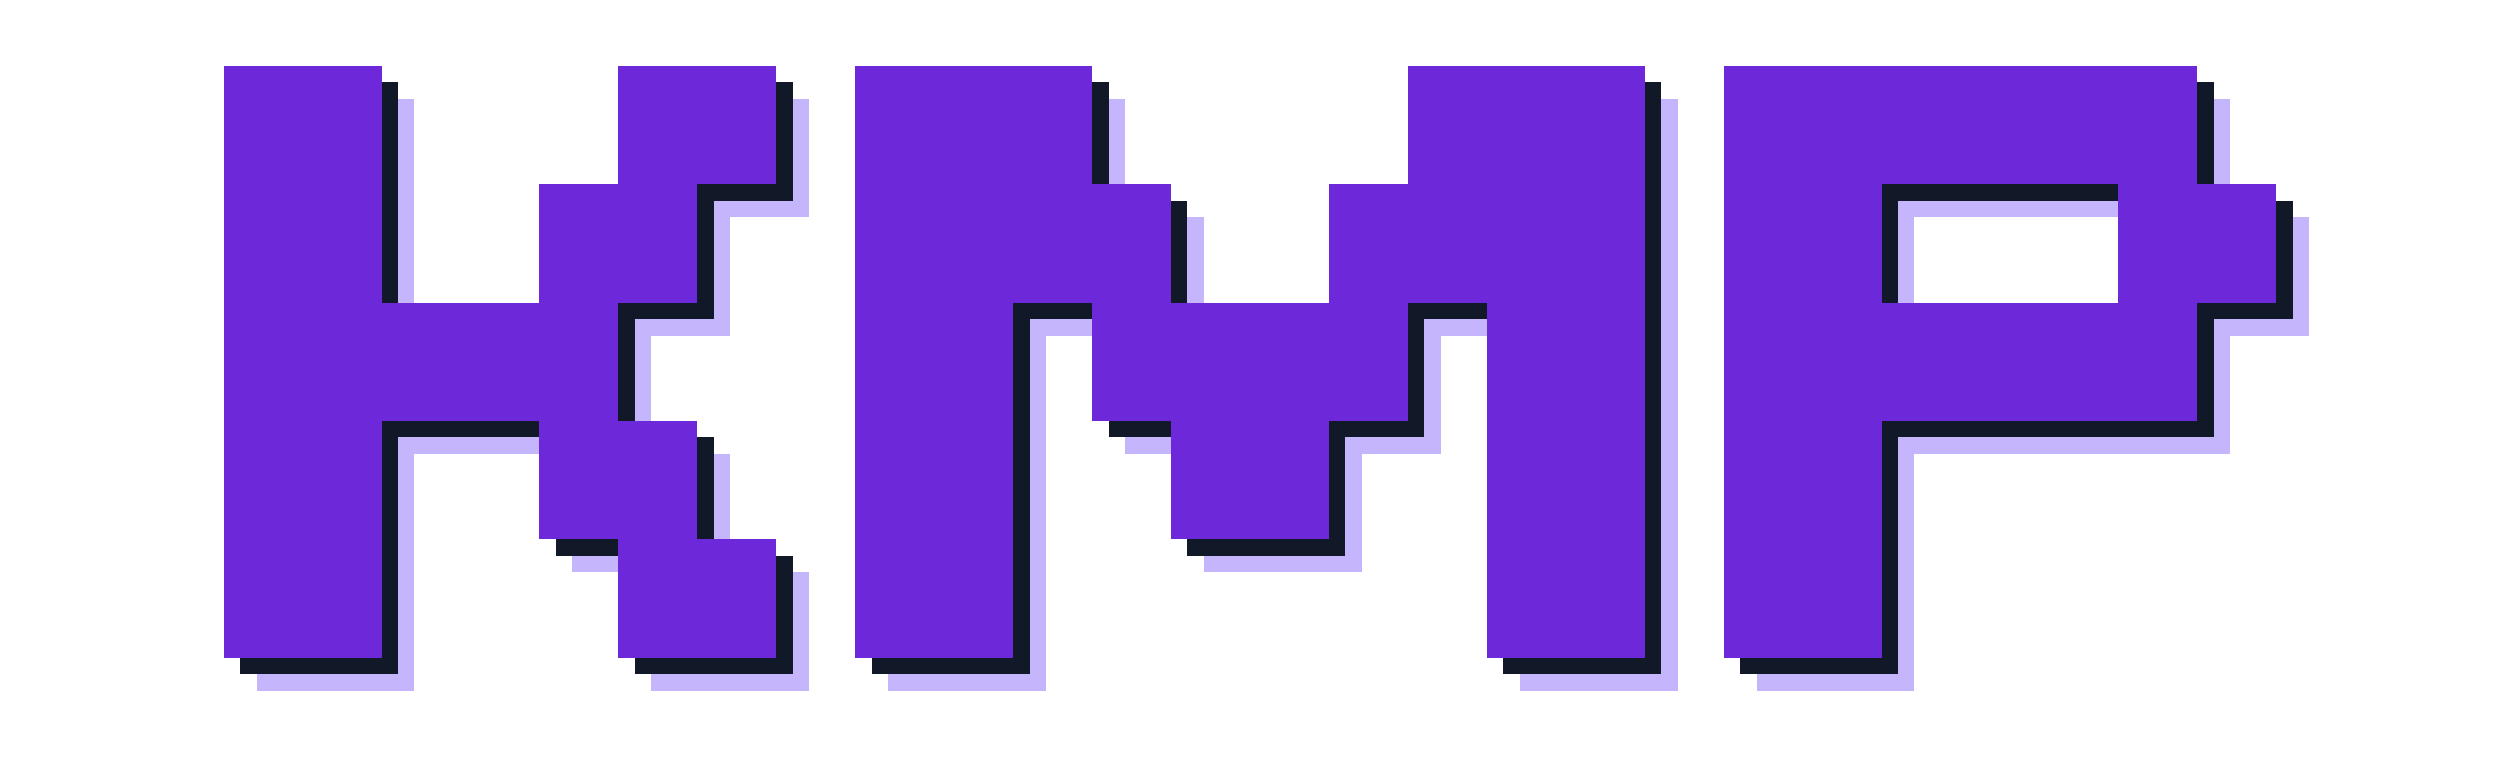
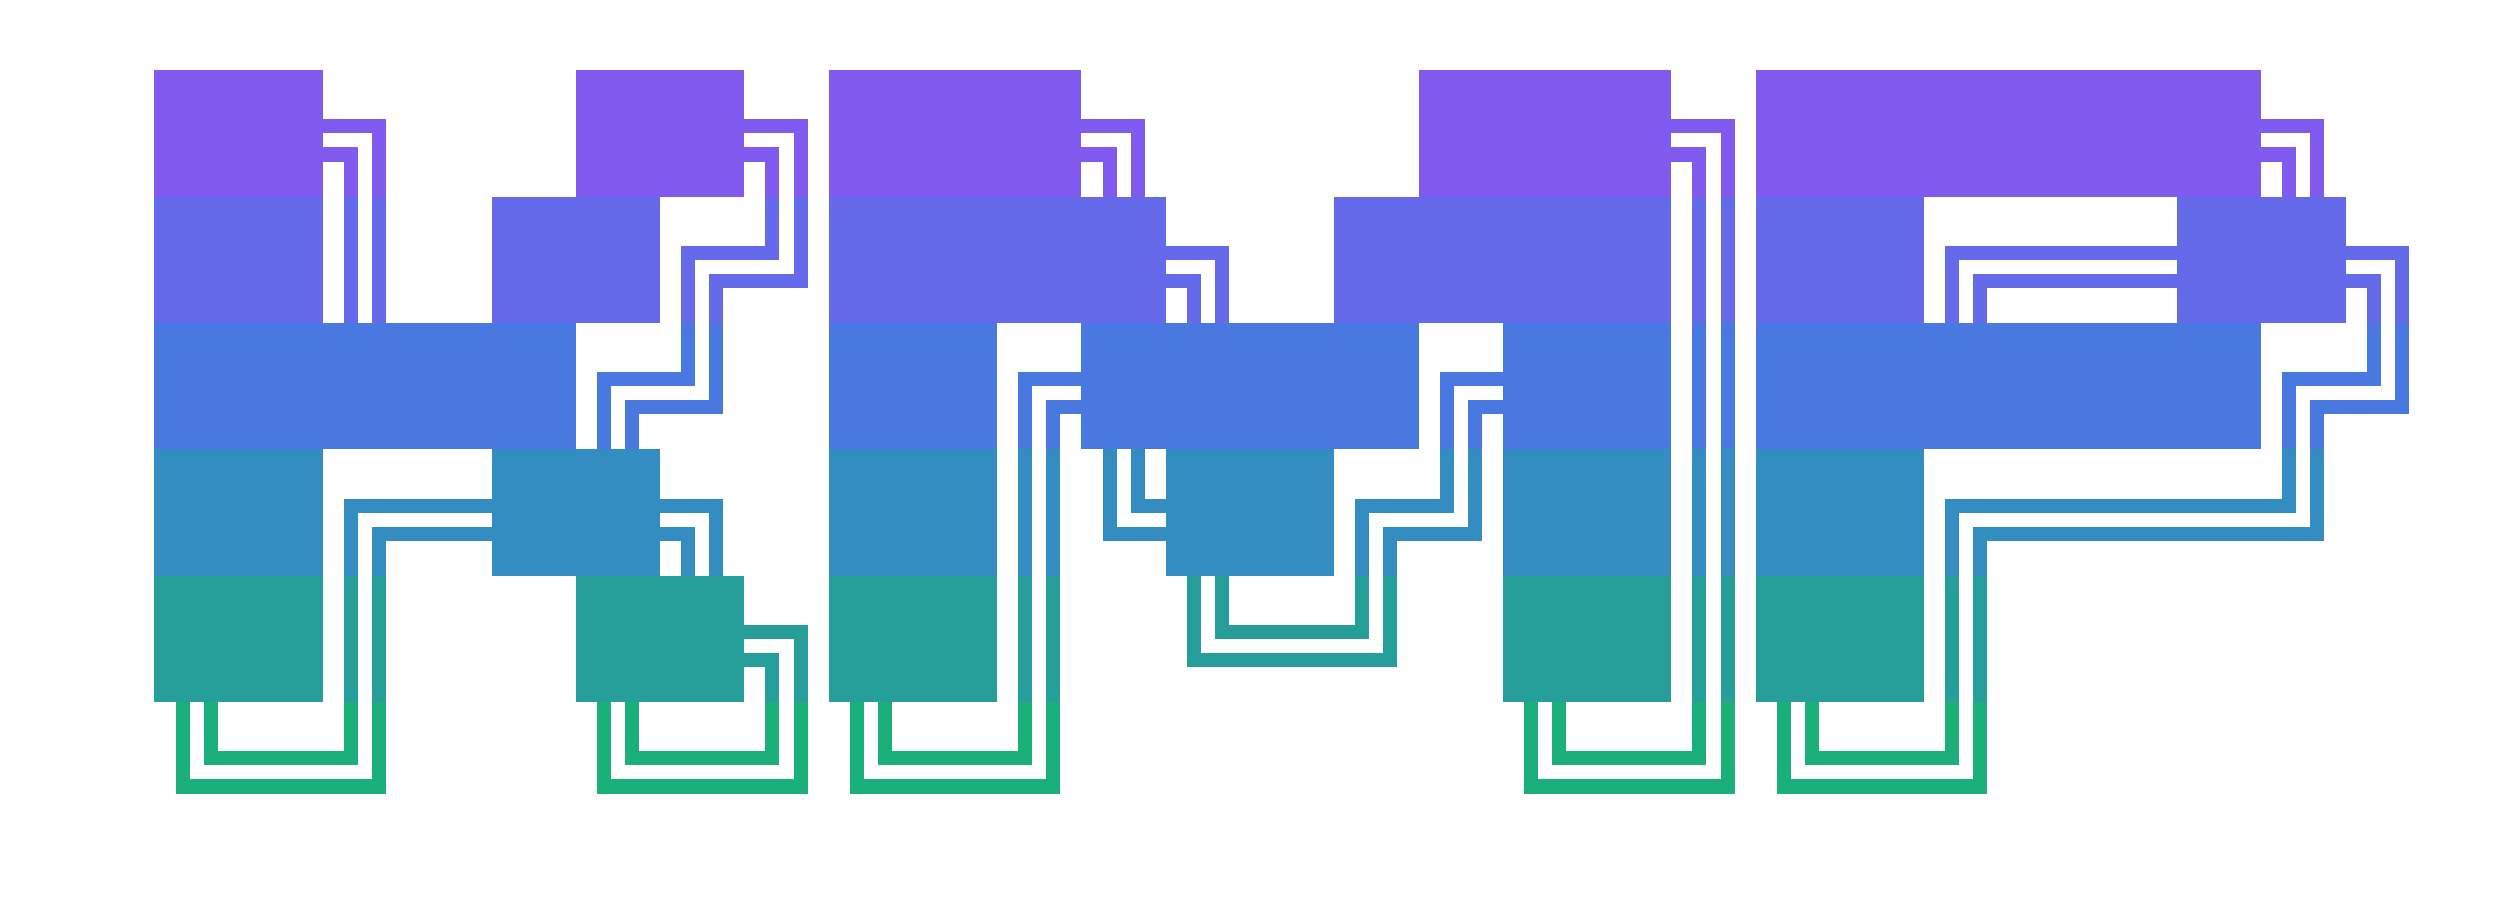
- <svg xmlns="http://www.w3.org/2000/svg" width="760" height="230" viewBox="0 0 760 230" role="img" aria-labelledby="title description">
-   <style>
-     .main { fill: #6d28d9; }
-     .shadow-near { fill: #111827; }
-     .shadow-far { fill: #c4b5fd; }
-     @media (prefers-color-scheme: dark) {
-       .main { fill: #c4b5fd; }
-       .shadow-near { fill: #080b12; }
-       .shadow-far { fill: #8b5cf6; }
-     }
-   </style>
-   <defs>
-     <g id="kmp-blocks" shape-rendering="crispEdges">
-       <rect x="68" y="20" width="48" height="36" />
-       <rect x="188" y="20" width="48" height="36" />
-       <rect x="260" y="20" width="72" height="36" />
-       <rect x="428" y="20" width="72" height="36" />
-       <rect x="524" y="20" width="144" height="36" />
-       <rect x="68" y="56" width="48" height="36" />
-       <rect x="164" y="56" width="48" height="36" />
-       <rect x="260" y="56" width="96" height="36" />
-       <rect x="404" y="56" width="96" height="36" />
-       <rect x="524" y="56" width="48" height="36" />
-       <rect x="644" y="56" width="48" height="36" />
-       <rect x="68" y="92" width="120" height="36" />
-       <rect x="260" y="92" width="48" height="36" />
-       <rect x="332" y="92" width="96" height="36" />
-       <rect x="452" y="92" width="48" height="36" />
-       <rect x="524" y="92" width="144" height="36" />
-       <rect x="68" y="128" width="48" height="36" />
-       <rect x="164" y="128" width="48" height="36" />
-       <rect x="260" y="128" width="48" height="36" />
-       <rect x="356" y="128" width="48" height="36" />
-       <rect x="452" y="128" width="48" height="36" />
-       <rect x="524" y="128" width="48" height="36" />
-       <rect x="68" y="164" width="48" height="36" />
-       <rect x="188" y="164" width="48" height="36" />
-       <rect x="260" y="164" width="48" height="36" />
-       <rect x="452" y="164" width="48" height="36" />
-       <rect x="524" y="164" width="48" height="36" />
-     </g>
-   </defs>
-   <use href="#kmp-blocks" class="shadow-far" transform="translate(10 10)" />
-   <use href="#kmp-blocks" class="shadow-near" transform="translate(5 5)" />
-   <use href="#kmp-blocks" class="main" />
+ <svg xmlns="http://www.w3.org/2000/svg" width="712" height="256" viewBox="0 0 712 256" role="img" aria-labelledby="title description">
+   <g shape-rendering="crispEdges">
+     <path fill="#815bf0" d="M44 20h24v36h-24zM68 20h24v36h-24zM92 34h18v4h-18zM106 34h4v22h-4zM92 42h10v4h-10zM98 42h4v14h-4zM164 20h24v36h-24zM188 20h24v36h-24zM212 34h18v4h-18zM226 34h4v22h-4zM212 42h10v4h-10zM218 42h4v14h-4zM236 20h24v36h-24zM260 20h24v36h-24zM284 20h24v36h-24zM308 34h18v4h-18zM322 34h4v22h-4zM308 42h10v4h-10zM314 42h4v14h-4zM404 20h24v36h-24zM428 20h24v36h-24zM452 20h24v36h-24zM476 34h18v4h-18zM490 34h4v22h-4zM476 42h10v4h-10zM482 42h4v14h-4zM500 20h24v36h-24zM524 20h24v36h-24zM548 20h24v36h-24zM572 20h24v36h-24zM596 20h24v36h-24zM620 20h24v36h-24zM644 34h18v4h-18zM658 34h4v22h-4zM644 42h10v4h-10zM650 42h4v14h-4z" />
+     <path fill="#646ae9" d="M44 56h24v36h-24zM68 56h24v36h-24zM98 56h4v36h-4zM106 56h4v36h-4zM140 56h24v36h-24zM164 56h24v36h-24zM194 70h18v4h-18zM194 70h4v22h-4zM202 78h10v4h-10zM202 78h4v14h-4zM226 56h4v26h-4zM212 78h18v4h-18zM218 56h4v18h-4zM212 70h10v4h-10zM236 56h24v36h-24zM260 56h24v36h-24zM284 56h24v36h-24zM308 56h24v36h-24zM332 70h18v4h-18zM346 70h4v22h-4zM332 78h10v4h-10zM338 78h4v14h-4zM380 56h24v36h-24zM404 56h24v36h-24zM428 56h24v36h-24zM452 56h24v36h-24zM482 56h4v36h-4zM490 56h4v36h-4zM500 56h24v36h-24zM524 56h24v36h-24zM554 70h18v4h-18zM554 70h4v22h-4zM562 78h10v4h-10zM562 78h4v14h-4zM572 70h24v4h-24zM572 78h24v4h-24zM596 70h24v4h-24zM596 78h24v4h-24zM620 56h24v36h-24zM644 56h24v36h-24zM668 70h18v4h-18zM682 70h4v22h-4zM668 78h10v4h-10zM674 78h4v14h-4z" />
+     <path fill="#4878e0" d="M44 92h24v36h-24zM68 92h24v36h-24zM92 92h24v36h-24zM116 92h24v36h-24zM140 92h24v36h-24zM170 106h18v4h-18zM170 106h4v22h-4zM178 114h10v4h-10zM178 114h4v14h-4zM202 92h4v26h-4zM188 114h18v4h-18zM194 92h4v18h-4zM188 106h10v4h-10zM236 92h24v36h-24zM260 92h24v36h-24zM290 106h18v4h-18zM290 106h4v22h-4zM298 114h10v4h-10zM298 114h4v14h-4zM308 92h24v36h-24zM332 92h24v36h-24zM356 92h24v36h-24zM380 92h24v36h-24zM410 106h18v4h-18zM410 106h4v22h-4zM418 114h10v4h-10zM418 114h4v14h-4zM428 92h24v36h-24zM452 92h24v36h-24zM482 92h4v36h-4zM490 92h4v36h-4zM500 92h24v36h-24zM524 92h24v36h-24zM548 92h24v36h-24zM572 92h24v36h-24zM596 92h24v36h-24zM620 92h24v36h-24zM650 106h18v4h-18zM650 106h4v22h-4zM658 114h10v4h-10zM658 114h4v14h-4zM682 92h4v26h-4zM668 114h18v4h-18zM674 92h4v18h-4zM668 106h10v4h-10z" />
+     <path fill="#348dc0" d="M44 128h24v36h-24zM68 128h24v36h-24zM98 142h18v4h-18zM98 142h4v22h-4zM106 150h10v4h-10zM106 150h4v14h-4zM116 142h24v4h-24zM116 150h24v4h-24zM140 128h24v36h-24zM164 128h24v36h-24zM188 142h18v4h-18zM202 142h4v22h-4zM188 150h10v4h-10zM194 150h4v14h-4zM236 128h24v36h-24zM260 128h24v36h-24zM290 128h4v36h-4zM298 128h4v36h-4zM314 128h4v26h-4zM314 150h18v4h-18zM322 128h4v18h-4zM322 142h10v4h-10zM332 128h24v36h-24zM356 128h24v36h-24zM386 142h18v4h-18zM386 142h4v22h-4zM394 150h10v4h-10zM394 150h4v14h-4zM418 128h4v26h-4zM404 150h18v4h-18zM410 128h4v18h-4zM404 142h10v4h-10zM428 128h24v36h-24zM452 128h24v36h-24zM482 128h4v36h-4zM490 128h4v36h-4zM500 128h24v36h-24zM524 128h24v36h-24zM554 142h18v4h-18zM554 142h4v22h-4zM562 150h10v4h-10zM562 150h4v14h-4zM572 142h24v4h-24zM572 150h24v4h-24zM596 142h24v4h-24zM596 150h24v4h-24zM620 142h24v4h-24zM620 150h24v4h-24zM658 128h4v26h-4zM644 150h18v4h-18zM650 128h4v18h-4zM644 142h10v4h-10z" />
+     <path fill="#269f9b" d="M44 164h24v36h-24zM68 164h24v36h-24zM98 164h4v36h-4zM106 164h4v36h-4zM164 164h24v36h-24zM188 164h24v36h-24zM212 178h18v4h-18zM226 178h4v22h-4zM212 186h10v4h-10zM218 186h4v14h-4zM236 164h24v36h-24zM260 164h24v36h-24zM290 164h4v36h-4zM298 164h4v36h-4zM338 164h4v26h-4zM338 186h18v4h-18zM346 164h4v18h-4zM346 178h10v4h-10zM356 178h24v4h-24zM356 186h24v4h-24zM394 164h4v26h-4zM380 186h18v4h-18zM386 164h4v18h-4zM380 178h10v4h-10zM428 164h24v36h-24zM452 164h24v36h-24zM482 164h4v36h-4zM490 164h4v36h-4zM500 164h24v36h-24zM524 164h24v36h-24zM554 164h4v36h-4zM562 164h4v36h-4z" />
+     <path fill="#1baf7a" d="M50 200h4v26h-4zM50 222h18v4h-18zM58 200h4v18h-4zM58 214h10v4h-10zM68 214h24v4h-24zM68 222h24v4h-24zM106 200h4v26h-4zM92 222h18v4h-18zM98 200h4v18h-4zM92 214h10v4h-10zM170 200h4v26h-4zM170 222h18v4h-18zM178 200h4v18h-4zM178 214h10v4h-10zM188 214h24v4h-24zM188 222h24v4h-24zM226 200h4v26h-4zM212 222h18v4h-18zM218 200h4v18h-4zM212 214h10v4h-10zM242 200h4v26h-4zM242 222h18v4h-18zM250 200h4v18h-4zM250 214h10v4h-10zM260 214h24v4h-24zM260 222h24v4h-24zM298 200h4v26h-4zM284 222h18v4h-18zM290 200h4v18h-4zM284 214h10v4h-10zM434 200h4v26h-4zM434 222h18v4h-18zM442 200h4v18h-4zM442 214h10v4h-10zM452 214h24v4h-24zM452 222h24v4h-24zM490 200h4v26h-4zM476 222h18v4h-18zM482 200h4v18h-4zM476 214h10v4h-10zM506 200h4v26h-4zM506 222h18v4h-18zM514 200h4v18h-4zM514 214h10v4h-10zM524 214h24v4h-24zM524 222h24v4h-24zM562 200h4v26h-4zM548 222h18v4h-18zM554 200h4v18h-4zM548 214h10v4h-10z" />
+   </g>
</svg>
